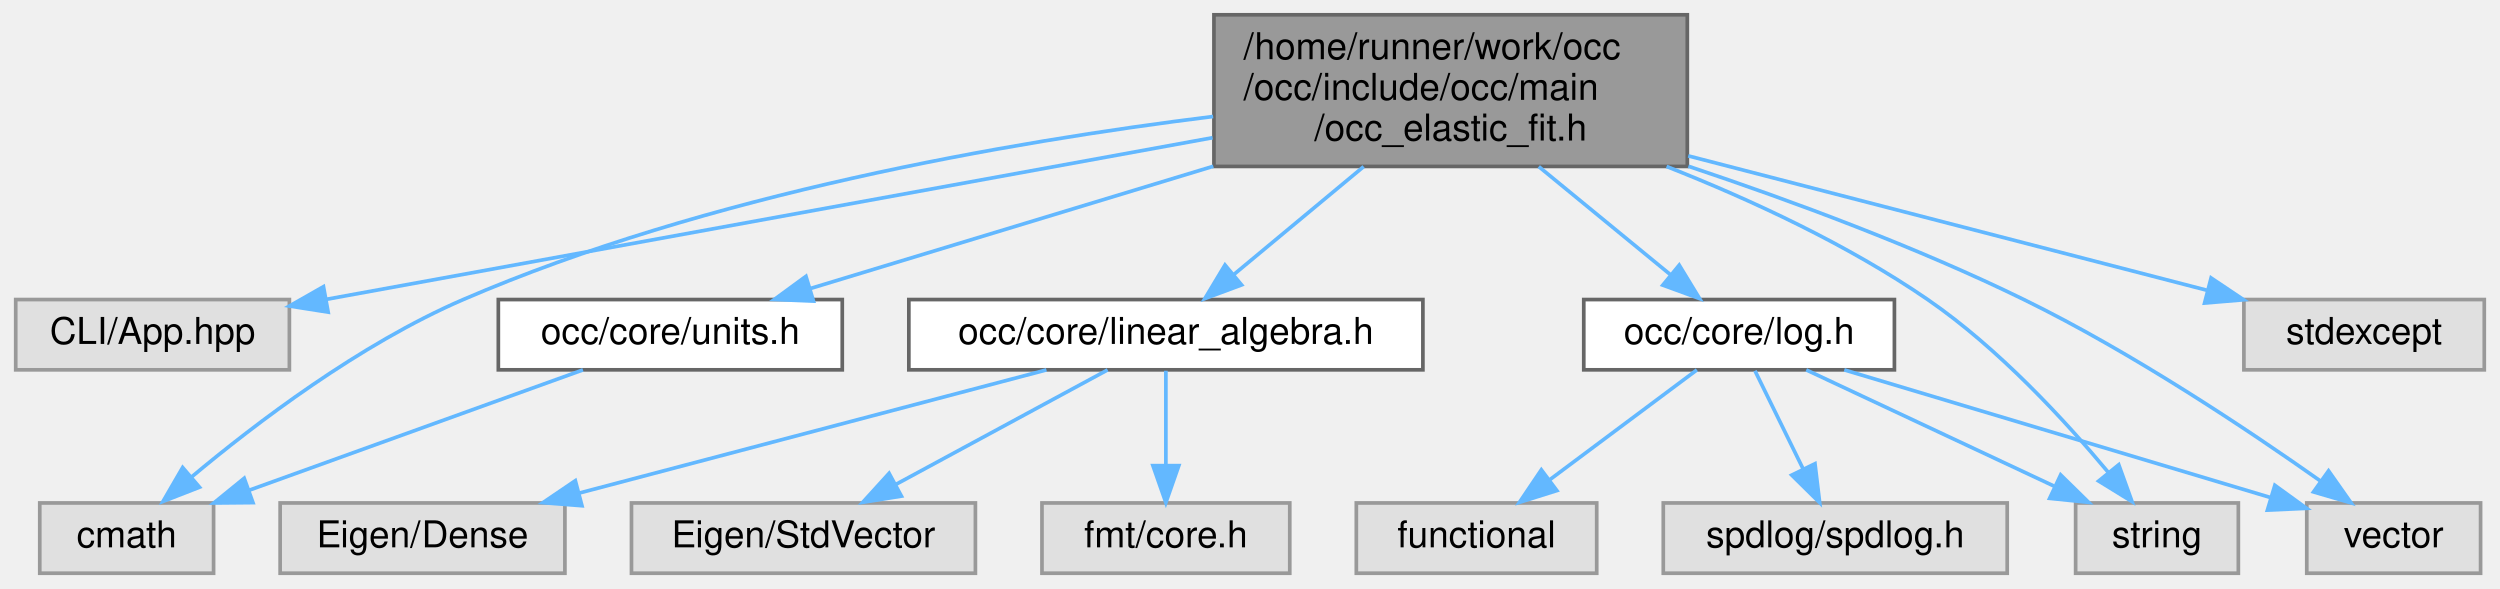
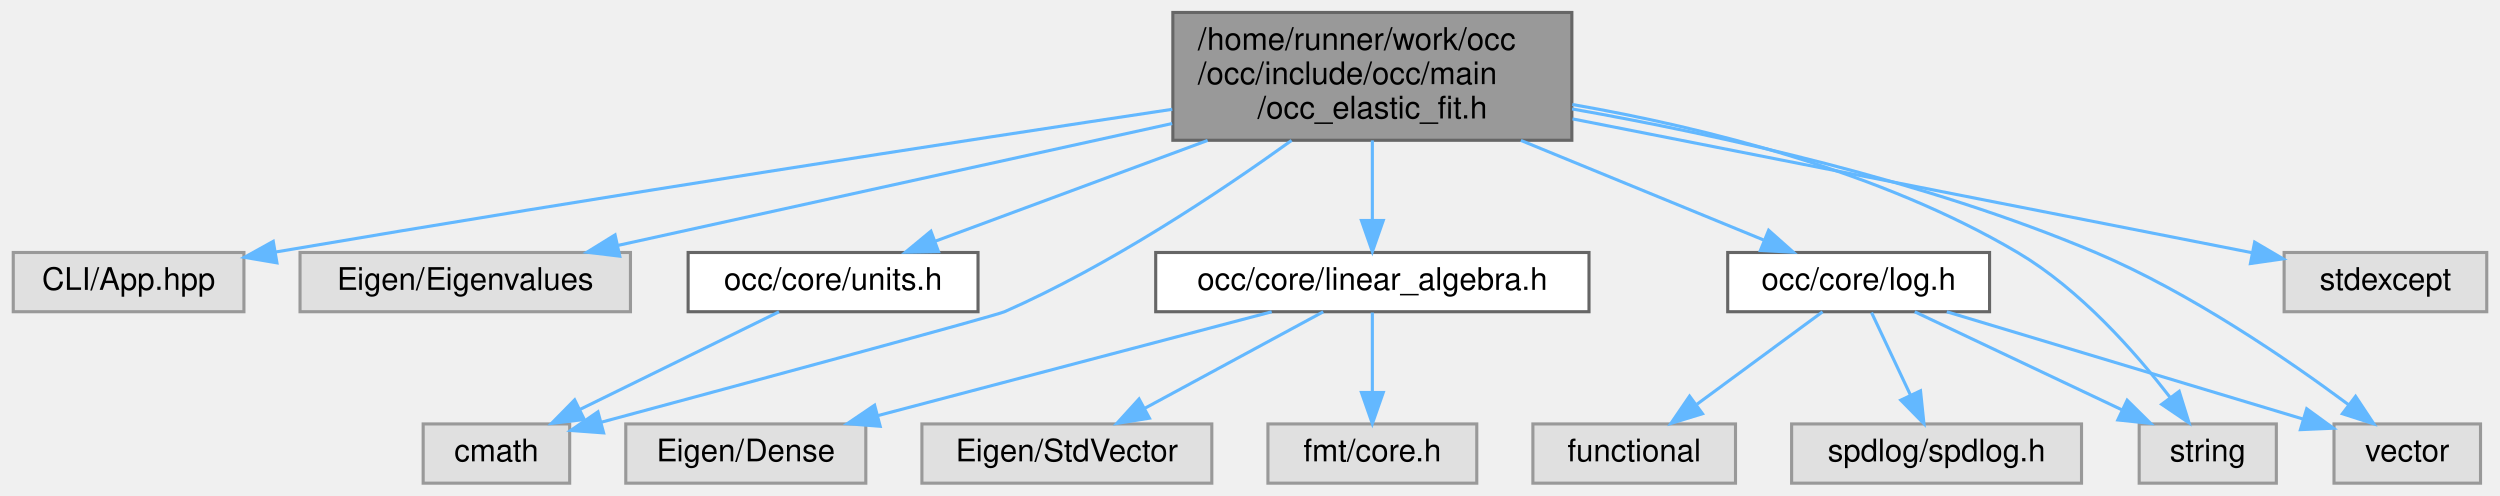
- <svg xmlns="http://www.w3.org/2000/svg" xmlns:xlink="http://www.w3.org/1999/xlink" width="676pt" height="159pt" viewBox="0.00 0.00 675.50 159.00">
+ <svg xmlns="http://www.w3.org/2000/svg" xmlns:xlink="http://www.w3.org/1999/xlink" width="802pt" height="159pt" viewBox="0.00 0.00 801.50 159.00">
  <g id="graph0" class="graph" transform="scale(1 1) rotate(0) translate(4 155)">
    <g id="Node000001" class="node">
      <g id="a_Node000001">
        <a xlink:title=" ">
-           <polygon fill="#999999" stroke="#666666" points="452,-151 324,-151 324,-110 452,-110 452,-151" />
-           <text text-anchor="start" x="332" y="-139" font-family="Helvetica,sans-Serif" font-size="10.00">/home/runner/work/occ</text>
-           <text text-anchor="start" x="332" y="-128" font-family="Helvetica,sans-Serif" font-size="10.00">/occ/include/occ/main</text>
-           <text text-anchor="middle" x="388" y="-117" font-family="Helvetica,sans-Serif" font-size="10.00">/occ_elastic_fit.h</text>
+           <polygon fill="#999999" stroke="#666666" points="500,-151 372,-151 372,-110 500,-110 500,-151" />
+           <text text-anchor="start" x="380" y="-139" font-family="Helvetica,sans-Serif" font-size="10.00">/home/runner/work/occ</text>
+           <text text-anchor="start" x="380" y="-128" font-family="Helvetica,sans-Serif" font-size="10.00">/occ/include/occ/main</text>
+           <text text-anchor="middle" x="436" y="-117" font-family="Helvetica,sans-Serif" font-size="10.00">/occ_elastic_fit.h</text>
        </a>
      </g>
    </g>
    <g id="Node000002" class="node">
      <g id="a_Node000002">
        <a xlink:title=" ">
          <polygon fill="#e0e0e0" stroke="#999999" points="74,-74 0,-74 0,-55 74,-55 74,-74" />
          <text text-anchor="middle" x="37" y="-62" font-family="Helvetica,sans-Serif" font-size="10.00">CLI/App.hpp</text>
        </a>
      </g>
    </g>
    <g id="edge1_Node000001_Node000002" class="edge">
      <g id="a_edge1_Node000001_Node000002">
        <a xlink:title=" ">
-           <path fill="none" stroke="#63b8ff" d="M323.62,-117.76C254.26,-105.11 145.55,-85.29 83.86,-74.04" />
-           <polygon fill="#63b8ff" stroke="#63b8ff" points="84.48,-70.6 74.01,-72.25 83.22,-77.49 84.48,-70.6" />
+           <path fill="none" stroke="#63b8ff" d="M371.82,-119.94C303.16,-109.59 190.8,-92.31 84.12,-74.15" />
+           <polygon fill="#63b8ff" stroke="#63b8ff" points="84.59,-70.68 74.14,-72.45 83.41,-77.58 84.59,-70.68" />
        </a>
      </g>
    </g>
    <g id="Node000003" class="node">
      <g id="a_Node000003">
        <a xlink:title=" ">
-           <polygon fill="#e0e0e0" stroke="#999999" points="53.5,-19 6.5,-19 6.5,0 53.5,0 53.5,-19" />
-           <text text-anchor="middle" x="30" y="-7" font-family="Helvetica,sans-Serif" font-size="10.00">cmath</text>
+           <polygon fill="#e0e0e0" stroke="#999999" points="198,-74 92,-74 92,-55 198,-55 198,-74" />
+           <text text-anchor="middle" x="145" y="-62" font-family="Helvetica,sans-Serif" font-size="10.00">Eigen/Eigenvalues</text>
        </a>
      </g>
    </g>
    <g id="edge2_Node000001_Node000003" class="edge">
      <g id="a_edge2_Node000001_Node000003">
        <a xlink:title=" ">
-           <path fill="none" stroke="#63b8ff" d="M323.78,-123.5C268.28,-116.62 186.87,-102.4 121,-74 93.03,-61.94 64.89,-40.55 47.47,-25.96" />
-           <polygon fill="#63b8ff" stroke="#63b8ff" points="49.69,-23.26 39.82,-19.41 45.14,-28.58 49.69,-23.26" />
+           <path fill="none" stroke="#63b8ff" d="M371.78,-115.38C318.18,-103.59 242.92,-87.04 194.06,-76.29" />
+           <polygon fill="#63b8ff" stroke="#63b8ff" points="194.57,-72.82 184.05,-74.09 193.06,-79.65 194.57,-72.82" />
        </a>
      </g>
    </g>
    <g id="Node000004" class="node">
      <g id="a_Node000004">
-         <a xlink:href="linear__algebra_8h.html" target="_top" xlink:title=" ">
-           <polygon fill="white" stroke="#666666" points="380.5,-74 241.5,-74 241.5,-55 380.5,-55 380.5,-74" />
-           <text text-anchor="middle" x="311" y="-62" font-family="Helvetica,sans-Serif" font-size="10.00">occ/core/linear_algebra.h</text>
+         <a xlink:title=" ">
+           <polygon fill="#e0e0e0" stroke="#999999" points="178.5,-19 131.5,-19 131.5,0 178.5,0 178.5,-19" />
+           <text text-anchor="middle" x="155" y="-7" font-family="Helvetica,sans-Serif" font-size="10.00">cmath</text>
        </a>
      </g>
    </g>
    <g id="edge3_Node000001_Node000004" class="edge">
      <g id="a_edge3_Node000001_Node000004">
        <a xlink:title=" ">
-           <path fill="none" stroke="#63b8ff" d="M364.48,-109.95C353.17,-100.55 339.82,-89.46 329.29,-80.7" />
-           <polygon fill="#63b8ff" stroke="#63b8ff" points="331.47,-77.96 321.54,-74.26 326.99,-83.34 331.47,-77.96" />
+           <path fill="none" stroke="#63b8ff" d="M410.09,-109.95C386.98,-93.32 351.7,-69.84 318,-55 314.98,-53.67 235.38,-32.15 188.56,-19.53" />
+           <polygon fill="#63b8ff" stroke="#63b8ff" points="189.39,-16.13 178.82,-16.91 187.57,-22.89 189.39,-16.13" />
+         </a>
+       </g>
+     </g>
+     <g id="Node000005" class="node">
+       <g id="a_Node000005">
+         <a xlink:href="linear__algebra_8h.html" target="_top" xlink:title=" ">
+           <polygon fill="white" stroke="#666666" points="505.5,-74 366.5,-74 366.5,-55 505.5,-55 505.5,-74" />
+           <text text-anchor="middle" x="436" y="-62" font-family="Helvetica,sans-Serif" font-size="10.00">occ/core/linear_algebra.h</text>
+         </a>
+       </g>
+     </g>
+     <g id="edge4_Node000001_Node000005" class="edge">
+       <g id="a_edge4_Node000001_Node000005">
+         <a xlink:title=" ">
+           <path fill="none" stroke="#63b8ff" d="M436,-109.95C436,-101.85 436,-92.5 436,-84.47" />
+           <polygon fill="#63b8ff" stroke="#63b8ff" points="439.5,-84.26 436,-74.26 432.5,-84.26 439.5,-84.26" />
+         </a>
+       </g>
+     </g>
+     <g id="Node000009" class="node">
+       <g id="a_Node000009">
+         <a xlink:href="log_8h.html" target="_top" xlink:title=" ">
+           <polygon fill="white" stroke="#666666" points="634,-74 550,-74 550,-55 634,-55 634,-74" />
+           <text text-anchor="middle" x="592" y="-62" font-family="Helvetica,sans-Serif" font-size="10.00">occ/core/log.h</text>
+         </a>
+       </g>
+     </g>
+     <g id="edge8_Node000001_Node000009" class="edge">
+       <g id="a_edge8_Node000001_Node000009">
+         <a xlink:title=" ">
+           <path fill="none" stroke="#63b8ff" d="M483.65,-109.95C508.98,-99.56 539.37,-87.09 561.51,-78.01" />
+           <polygon fill="#63b8ff" stroke="#63b8ff" points="563.13,-81.13 571.06,-74.09 560.48,-74.65 563.13,-81.13" />
+         </a>
+       </g>
+     </g>
+     <g id="Node000012" class="node">
+       <g id="a_Node000012">
+         <a xlink:title=" ">
+           <polygon fill="#e0e0e0" stroke="#999999" points="726,-19 682,-19 682,0 726,0 726,-19" />
+           <text text-anchor="middle" x="704" y="-7" font-family="Helvetica,sans-Serif" font-size="10.00">string</text>
+         </a>
+       </g>
+     </g>
+     <g id="edge16_Node000001_Node000012" class="edge">
+       <g id="a_edge16_Node000001_Node000012">
+         <a xlink:title=" ">
+           <path fill="none" stroke="#63b8ff" d="M500.15,-121.48C542.92,-114 599.12,-99.93 643,-74 663.05,-62.15 680.85,-41.91 691.96,-27.47" />
+           <polygon fill="#63b8ff" stroke="#63b8ff" points="694.84,-29.46 697.99,-19.35 689.22,-25.29 694.84,-29.46" />
+         </a>
+       </g>
+     </g>
+     <g id="Node000013" class="node">
+       <g id="a_Node000013">
+         <a xlink:title=" ">
+           <polygon fill="#e0e0e0" stroke="#999999" points="791.5,-19 744.5,-19 744.5,0 791.5,0 791.5,-19" />
+           <text text-anchor="middle" x="768" y="-7" font-family="Helvetica,sans-Serif" font-size="10.00">vector</text>
+         </a>
+       </g>
+     </g>
+     <g id="edge17_Node000001_Node000013" class="edge">
+       <g id="a_edge17_Node000001_Node000013">
+         <a xlink:title=" ">
+           <path fill="none" stroke="#63b8ff" d="M500.07,-120.05C547.69,-111.64 613.55,-97.04 668,-74 698.39,-61.14 729.96,-39.46 749.3,-25.07" />
+           <polygon fill="#63b8ff" stroke="#63b8ff" points="751.42,-27.85 757.28,-19.02 747.19,-22.27 751.42,-27.85" />
+         </a>
+       </g>
+     </g>
+     <g id="Node000014" class="node">
+       <g id="a_Node000014">
+         <a xlink:href="units_8h.html" target="_top" xlink:title=" ">
+           <polygon fill="white" stroke="#666666" points="309.5,-74 216.5,-74 216.5,-55 309.5,-55 309.5,-74" />
+           <text text-anchor="middle" x="263" y="-62" font-family="Helvetica,sans-Serif" font-size="10.00">occ/core/units.h</text>
+         </a>
+       </g>
+     </g>
+     <g id="edge13_Node000001_Node000014" class="edge">
+       <g id="a_edge13_Node000001_Node000014">
+         <a xlink:title=" ">
+           <path fill="none" stroke="#63b8ff" d="M383.15,-109.95C354.68,-99.42 320.45,-86.75 295.82,-77.64" />
+           <polygon fill="#63b8ff" stroke="#63b8ff" points="296.82,-74.28 286.22,-74.09 294.39,-80.84 296.82,-74.28" />
+         </a>
+       </g>
+     </g>
+     <g id="Node000015" class="node">
+       <g id="a_Node000015">
+         <a xlink:title=" ">
+           <polygon fill="#e0e0e0" stroke="#999999" points="793.5,-74 728.5,-74 728.5,-55 793.5,-55 793.5,-74" />
+           <text text-anchor="middle" x="761" y="-62" font-family="Helvetica,sans-Serif" font-size="10.00">stdexcept</text>
+         </a>
+       </g>
+     </g>
+     <g id="edge15_Node000001_Node000015" class="edge">
+       <g id="a_edge15_Node000001_Node000015">
+         <a xlink:title=" ">
+           <path fill="none" stroke="#63b8ff" d="M500.21,-116.86C564.82,-104.13 662.64,-84.87 718.29,-73.91" />
+           <polygon fill="#63b8ff" stroke="#63b8ff" points="719.04,-77.33 728.17,-71.96 717.69,-70.46 719.04,-77.33" />
+         </a>
+       </g>
+     </g>
+     <g id="Node000006" class="node">
+       <g id="a_Node000006">
+         <a xlink:title=" ">
+           <polygon fill="#e0e0e0" stroke="#999999" points="273.5,-19 196.5,-19 196.5,0 273.5,0 273.5,-19" />
+           <text text-anchor="middle" x="235" y="-7" font-family="Helvetica,sans-Serif" font-size="10.00">Eigen/Dense</text>
+         </a>
+       </g>
+     </g>
+     <g id="edge5_Node000005_Node000006" class="edge">
+       <g id="a_edge5_Node000005_Node000006">
+         <a xlink:title=" ">
+           <path fill="none" stroke="#63b8ff" d="M403.71,-54.98C369.38,-45.93 314.94,-31.58 277.23,-21.64" />
+           <polygon fill="#63b8ff" stroke="#63b8ff" points="278.11,-18.25 267.55,-19.08 276.32,-25.02 278.11,-18.25" />
+         </a>
+       </g>
+     </g>
+     <g id="Node000007" class="node">
+       <g id="a_Node000007">
+         <a xlink:title=" ">
+           <polygon fill="#e0e0e0" stroke="#999999" points="384.5,-19 291.5,-19 291.5,0 384.5,0 384.5,-19" />
+           <text text-anchor="middle" x="338" y="-7" font-family="Helvetica,sans-Serif" font-size="10.00">Eigen/StdVector</text>
+         </a>
+       </g>
+     </g>
+     <g id="edge6_Node000005_Node000007" class="edge">
+       <g id="a_edge6_Node000005_Node000007">
+         <a xlink:title=" ">
+           <path fill="none" stroke="#63b8ff" d="M420.25,-54.98C404.77,-46.61 380.91,-33.7 362.86,-23.95" />
+           <polygon fill="#63b8ff" stroke="#63b8ff" points="364.49,-20.85 354.03,-19.17 361.16,-27.01 364.49,-20.85" />
        </a>
      </g>
    </g>
    <g id="Node000008" class="node">
      <g id="a_Node000008">
-         <a xlink:href="log_8h.html" target="_top" xlink:title=" ">
-           <polygon fill="white" stroke="#666666" points="508,-74 424,-74 424,-55 508,-55 508,-74" />
-           <text text-anchor="middle" x="466" y="-62" font-family="Helvetica,sans-Serif" font-size="10.00">occ/core/log.h</text>
-         </a>
-       </g>
-     </g>
-     <g id="edge7_Node000001_Node000008" class="edge">
-       <g id="a_edge7_Node000001_Node000008">
-         <a xlink:title=" ">
-           <path fill="none" stroke="#63b8ff" d="M411.83,-109.95C423.28,-100.55 436.8,-89.46 447.47,-80.7" />
-           <polygon fill="#63b8ff" stroke="#63b8ff" points="449.81,-83.31 455.32,-74.26 445.37,-77.9 449.81,-83.31" />
+         <a xlink:title=" ">
+           <polygon fill="#e0e0e0" stroke="#999999" points="469.5,-19 402.5,-19 402.5,0 469.5,0 469.5,-19" />
+           <text text-anchor="middle" x="436" y="-7" font-family="Helvetica,sans-Serif" font-size="10.00">fmt/core.h</text>
+         </a>
+       </g>
+     </g>
+     <g id="edge7_Node000005_Node000008" class="edge">
+       <g id="a_edge7_Node000005_Node000008">
+         <a xlink:title=" ">
+           <path fill="none" stroke="#63b8ff" d="M436,-54.75C436,-47.8 436,-37.85 436,-29.13" />
+           <polygon fill="#63b8ff" stroke="#63b8ff" points="439.5,-29.09 436,-19.09 432.5,-29.09 439.5,-29.09" />
+         </a>
+       </g>
+     </g>
+     <g id="Node000010" class="node">
+       <g id="a_Node000010">
+         <a xlink:title=" ">
+           <polygon fill="#e0e0e0" stroke="#999999" points="552.5,-19 487.5,-19 487.5,0 552.5,0 552.5,-19" />
+           <text text-anchor="middle" x="520" y="-7" font-family="Helvetica,sans-Serif" font-size="10.00">functional</text>
+         </a>
+       </g>
+     </g>
+     <g id="edge9_Node000009_Node000010" class="edge">
+       <g id="a_edge9_Node000009_Node000010">
+         <a xlink:title=" ">
+           <path fill="none" stroke="#63b8ff" d="M580.43,-54.98C569.58,-47 553.12,-34.88 540.12,-25.31" />
+           <polygon fill="#63b8ff" stroke="#63b8ff" points="541.91,-22.28 531.78,-19.17 537.76,-27.92 541.91,-22.28" />
        </a>
      </g>
    </g>
    <g id="Node000011" class="node">
      <g id="a_Node000011">
        <a xlink:title=" ">
-           <polygon fill="#e0e0e0" stroke="#999999" points="601,-19 557,-19 557,0 601,0 601,-19" />
-           <text text-anchor="middle" x="579" y="-7" font-family="Helvetica,sans-Serif" font-size="10.00">string</text>
-         </a>
-       </g>
-     </g>
-     <g id="edge15_Node000001_Node000011" class="edge">
-       <g id="a_edge15_Node000001_Node000011">
-         <a xlink:title=" ">
-           <path fill="none" stroke="#63b8ff" d="M446.38,-109.99C469.43,-100.89 495.5,-88.77 517,-74 536.14,-60.85 554.24,-41.18 565.88,-27.22" />
-           <polygon fill="#63b8ff" stroke="#63b8ff" points="568.66,-29.34 572.25,-19.37 563.23,-24.93 568.66,-29.34" />
-         </a>
-       </g>
-     </g>
-     <g id="Node000012" class="node">
-       <g id="a_Node000012">
-         <a xlink:title=" ">
-           <polygon fill="#e0e0e0" stroke="#999999" points="666.5,-19 619.5,-19 619.5,0 666.5,0 666.5,-19" />
-           <text text-anchor="middle" x="643" y="-7" font-family="Helvetica,sans-Serif" font-size="10.00">vector</text>
-         </a>
-       </g>
-     </g>
-     <g id="edge16_Node000001_Node000012" class="edge">
-       <g id="a_edge16_Node000001_Node000012">
-         <a xlink:title=" ">
-           <path fill="none" stroke="#63b8ff" d="M452.28,-110.05C480.68,-100.55 514.11,-88.13 543,-74 572.32,-59.66 603.72,-38.7 623.35,-24.83" />
-           <polygon fill="#63b8ff" stroke="#63b8ff" points="625.39,-27.68 631.49,-19.01 621.32,-21.98 625.39,-27.68" />
-         </a>
-       </g>
-     </g>
-     <g id="Node000013" class="node">
-       <g id="a_Node000013">
-         <a xlink:href="units_8h.html" target="_top" xlink:title=" ">
-           <polygon fill="white" stroke="#666666" points="223.5,-74 130.5,-74 130.5,-55 223.5,-55 223.5,-74" />
-           <text text-anchor="middle" x="177" y="-62" font-family="Helvetica,sans-Serif" font-size="10.00">occ/core/units.h</text>
-         </a>
-       </g>
-     </g>
-     <g id="edge12_Node000001_Node000013" class="edge">
-       <g id="a_edge12_Node000001_Node000013">
-         <a xlink:title=" ">
-           <path fill="none" stroke="#63b8ff" d="M323.83,-110.04C288.21,-99.23 245.13,-86.16 214.87,-76.99" />
-           <polygon fill="#63b8ff" stroke="#63b8ff" points="215.71,-73.59 205.13,-74.03 213.68,-80.28 215.71,-73.59" />
-         </a>
-       </g>
-     </g>
-     <g id="Node000014" class="node">
-       <g id="a_Node000014">
-         <a xlink:title=" ">
-           <polygon fill="#e0e0e0" stroke="#999999" points="667.5,-74 602.5,-74 602.5,-55 667.5,-55 667.5,-74" />
-           <text text-anchor="middle" x="635" y="-62" font-family="Helvetica,sans-Serif" font-size="10.00">stdexcept</text>
-         </a>
-       </g>
-     </g>
-     <g id="edge14_Node000001_Node000014" class="edge">
-       <g id="a_edge14_Node000001_Node000014">
-         <a xlink:title=" ">
-           <path fill="none" stroke="#63b8ff" d="M452.25,-112.85C496.47,-101.39 553.97,-86.5 592.56,-76.5" />
-           <polygon fill="#63b8ff" stroke="#63b8ff" points="593.63,-79.84 602.43,-73.94 591.87,-73.06 593.63,-79.84" />
-         </a>
-       </g>
-     </g>
-     <g id="Node000005" class="node">
-       <g id="a_Node000005">
-         <a xlink:title=" ">
-           <polygon fill="#e0e0e0" stroke="#999999" points="148.5,-19 71.5,-19 71.5,0 148.5,0 148.5,-19" />
-           <text text-anchor="middle" x="110" y="-7" font-family="Helvetica,sans-Serif" font-size="10.00">Eigen/Dense</text>
-         </a>
-       </g>
-     </g>
-     <g id="edge4_Node000004_Node000005" class="edge">
-       <g id="a_edge4_Node000004_Node000005">
-         <a xlink:title=" ">
-           <path fill="none" stroke="#63b8ff" d="M278.71,-54.98C244.38,-45.93 189.94,-31.58 152.23,-21.64" />
-           <polygon fill="#63b8ff" stroke="#63b8ff" points="153.11,-18.25 142.55,-19.08 151.32,-25.02 153.11,-18.25" />
-         </a>
-       </g>
-     </g>
-     <g id="Node000006" class="node">
-       <g id="a_Node000006">
-         <a xlink:title=" ">
-           <polygon fill="#e0e0e0" stroke="#999999" points="259.5,-19 166.5,-19 166.5,0 259.5,0 259.5,-19" />
-           <text text-anchor="middle" x="213" y="-7" font-family="Helvetica,sans-Serif" font-size="10.00">Eigen/StdVector</text>
-         </a>
-       </g>
-     </g>
-     <g id="edge5_Node000004_Node000006" class="edge">
-       <g id="a_edge5_Node000004_Node000006">
-         <a xlink:title=" ">
-           <path fill="none" stroke="#63b8ff" d="M295.25,-54.98C279.77,-46.61 255.91,-33.7 237.86,-23.95" />
-           <polygon fill="#63b8ff" stroke="#63b8ff" points="239.49,-20.85 229.03,-19.17 236.16,-27.01 239.49,-20.85" />
-         </a>
-       </g>
-     </g>
-     <g id="Node000007" class="node">
-       <g id="a_Node000007">
-         <a xlink:title=" ">
-           <polygon fill="#e0e0e0" stroke="#999999" points="344.5,-19 277.5,-19 277.5,0 344.5,0 344.5,-19" />
-           <text text-anchor="middle" x="311" y="-7" font-family="Helvetica,sans-Serif" font-size="10.00">fmt/core.h</text>
-         </a>
-       </g>
-     </g>
-     <g id="edge6_Node000004_Node000007" class="edge">
-       <g id="a_edge6_Node000004_Node000007">
-         <a xlink:title=" ">
-           <path fill="none" stroke="#63b8ff" d="M311,-54.75C311,-47.8 311,-37.85 311,-29.13" />
-           <polygon fill="#63b8ff" stroke="#63b8ff" points="314.5,-29.09 311,-19.09 307.5,-29.09 314.5,-29.09" />
-         </a>
-       </g>
-     </g>
-     <g id="Node000009" class="node">
-       <g id="a_Node000009">
-         <a xlink:title=" ">
-           <polygon fill="#e0e0e0" stroke="#999999" points="427.5,-19 362.5,-19 362.5,0 427.5,0 427.5,-19" />
-           <text text-anchor="middle" x="395" y="-7" font-family="Helvetica,sans-Serif" font-size="10.00">functional</text>
-         </a>
-       </g>
-     </g>
-     <g id="edge8_Node000008_Node000009" class="edge">
-       <g id="a_edge8_Node000008_Node000009">
-         <a xlink:title=" ">
-           <path fill="none" stroke="#63b8ff" d="M454.59,-54.98C443.89,-47 427.66,-34.88 414.84,-25.31" />
-           <polygon fill="#63b8ff" stroke="#63b8ff" points="416.72,-22.35 406.61,-19.17 412.53,-27.96 416.72,-22.35" />
-         </a>
-       </g>
-     </g>
-     <g id="Node000010" class="node">
-       <g id="a_Node000010">
-         <a xlink:title=" ">
-           <polygon fill="#e0e0e0" stroke="#999999" points="538.5,-19 445.5,-19 445.5,0 538.5,0 538.5,-19" />
-           <text text-anchor="middle" x="492" y="-7" font-family="Helvetica,sans-Serif" font-size="10.00">spdlog/spdlog.h</text>
-         </a>
-       </g>
-     </g>
-     <g id="edge9_Node000008_Node000010" class="edge">
-       <g id="a_edge9_Node000008_Node000010">
-         <a xlink:title=" ">
-           <path fill="none" stroke="#63b8ff" d="M470.29,-54.75C473.81,-47.57 478.91,-37.18 483.28,-28.27" />
-           <polygon fill="#63b8ff" stroke="#63b8ff" points="486.52,-29.61 487.79,-19.09 480.24,-26.53 486.52,-29.61" />
-         </a>
-       </g>
-     </g>
-     <g id="edge10_Node000008_Node000011" class="edge">
-       <g id="a_edge10_Node000008_Node000011">
-         <a xlink:title=" ">
-           <path fill="none" stroke="#63b8ff" d="M484.16,-54.98C502.25,-46.5 530.28,-33.35 551.19,-23.54" />
-           <polygon fill="#63b8ff" stroke="#63b8ff" points="552.95,-26.59 560.51,-19.17 549.97,-20.25 552.95,-26.59" />
-         </a>
-       </g>
-     </g>
-     <g id="edge11_Node000008_Node000012" class="edge">
-       <g id="a_edge11_Node000008_Node000012">
-         <a xlink:title=" ">
-           <path fill="none" stroke="#63b8ff" d="M494.44,-54.98C525.88,-45.57 576.46,-30.42 609.72,-20.46" />
-           <polygon fill="#63b8ff" stroke="#63b8ff" points="610.87,-23.77 619.45,-17.55 608.86,-17.07 610.87,-23.77" />
-         </a>
-       </g>
-     </g>
-     <g id="edge13_Node000013_Node000003" class="edge">
-       <g id="a_edge13_Node000013_Node000003">
-         <a xlink:title=" ">
-           <path fill="none" stroke="#63b8ff" d="M153.38,-54.98C128.95,-46.18 90.6,-32.35 63.14,-22.45" />
-           <polygon fill="#63b8ff" stroke="#63b8ff" points="64.15,-19.09 53.56,-18.99 61.78,-25.68 64.15,-19.09" />
+           <polygon fill="#e0e0e0" stroke="#999999" points="663.5,-19 570.5,-19 570.5,0 663.5,0 663.5,-19" />
+           <text text-anchor="middle" x="617" y="-7" font-family="Helvetica,sans-Serif" font-size="10.00">spdlog/spdlog.h</text>
+         </a>
+       </g>
+     </g>
+     <g id="edge10_Node000009_Node000011" class="edge">
+       <g id="a_edge10_Node000009_Node000011">
+         <a xlink:title=" ">
+           <path fill="none" stroke="#63b8ff" d="M596.13,-54.75C599.51,-47.57 604.42,-37.18 608.62,-28.27" />
+           <polygon fill="#63b8ff" stroke="#63b8ff" points="611.85,-29.63 612.95,-19.09 605.52,-26.64 611.85,-29.63" />
+         </a>
+       </g>
+     </g>
+     <g id="edge11_Node000009_Node000012" class="edge">
+       <g id="a_edge11_Node000009_Node000012">
+         <a xlink:title=" ">
+           <path fill="none" stroke="#63b8ff" d="M609.99,-54.98C627.93,-46.5 655.72,-33.35 676.43,-23.54" />
+           <polygon fill="#63b8ff" stroke="#63b8ff" points="678.14,-26.61 685.68,-19.17 675.14,-20.28 678.14,-26.61" />
+         </a>
+       </g>
+     </g>
+     <g id="edge12_Node000009_Node000013" class="edge">
+       <g id="a_edge12_Node000009_Node000013">
+         <a xlink:title=" ">
+           <path fill="none" stroke="#63b8ff" d="M620.28,-54.98C651.45,-45.6 701.56,-30.51 734.63,-20.55" />
+           <polygon fill="#63b8ff" stroke="#63b8ff" points="735.74,-23.87 744.31,-17.63 733.72,-17.17 735.74,-23.87" />
+         </a>
+       </g>
+     </g>
+     <g id="edge14_Node000014_Node000004" class="edge">
+       <g id="a_edge14_Node000014_Node000004">
+         <a xlink:title=" ">
+           <path fill="none" stroke="#63b8ff" d="M245.65,-54.98C228.43,-46.54 201.8,-33.47 181.85,-23.68" />
+           <polygon fill="#63b8ff" stroke="#63b8ff" points="183.19,-20.43 172.67,-19.17 180.1,-26.72 183.19,-20.43" />
        </a>
      </g>
    </g>
  </g>
</svg>
